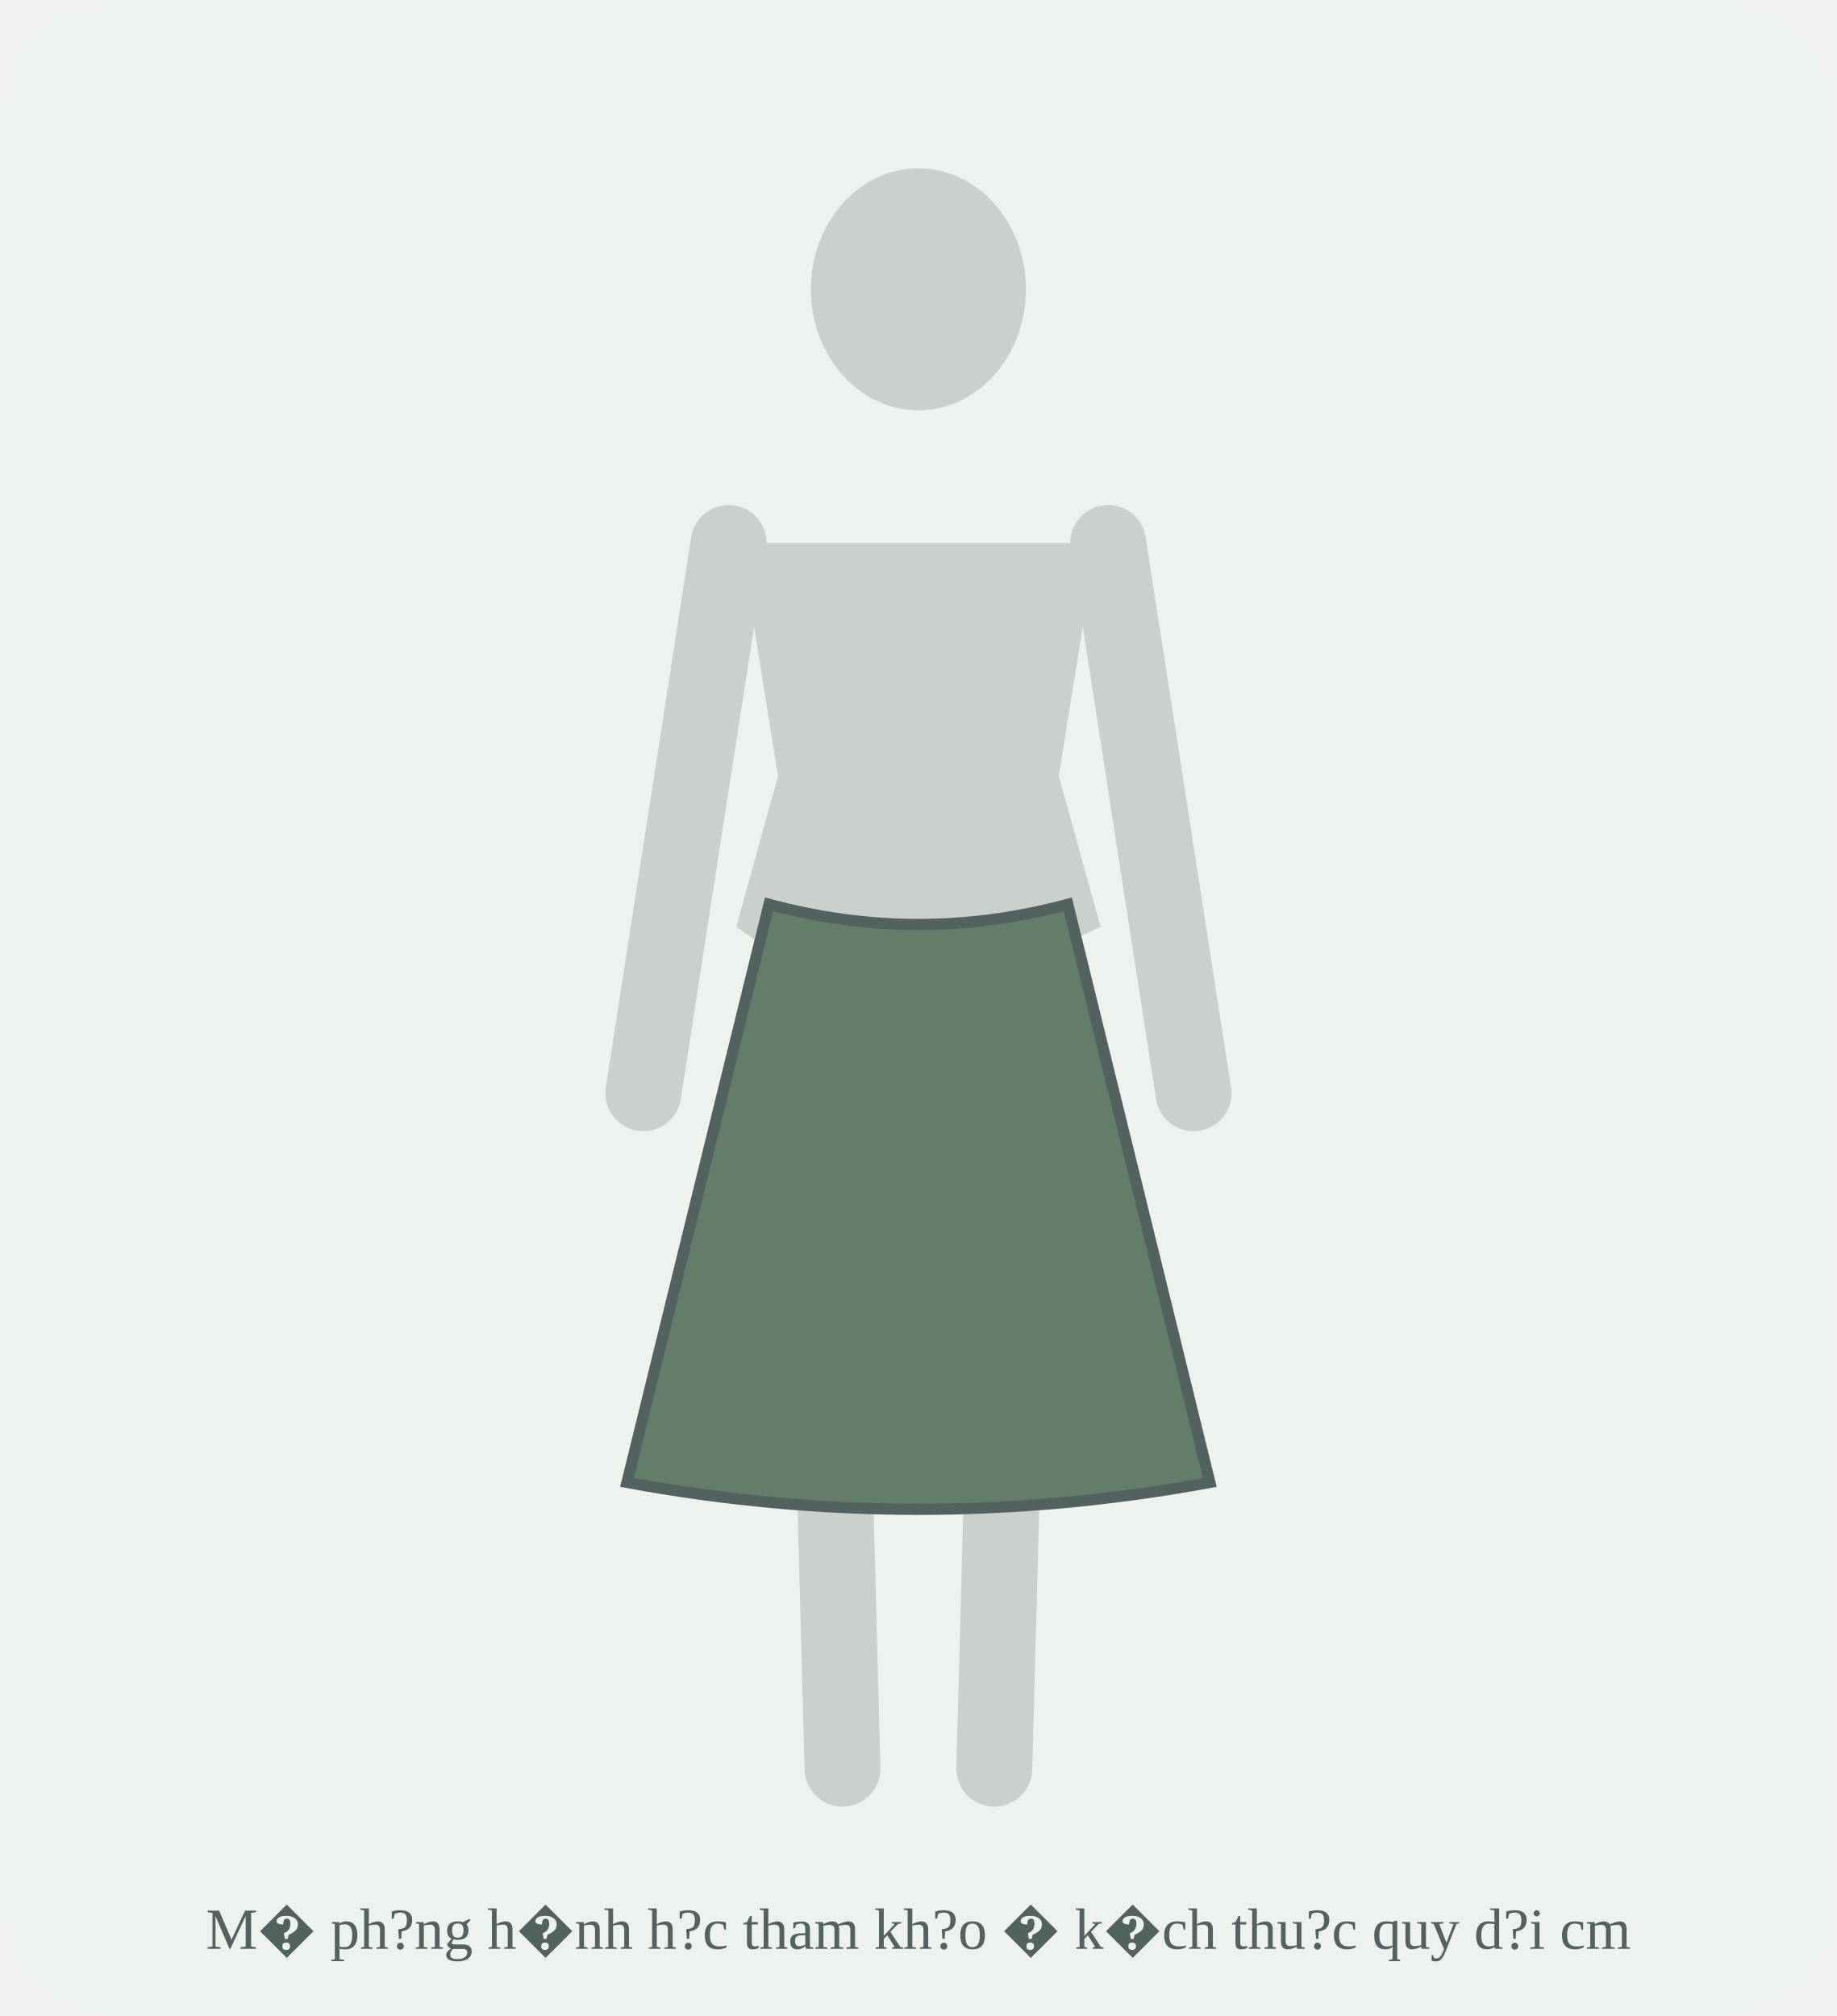
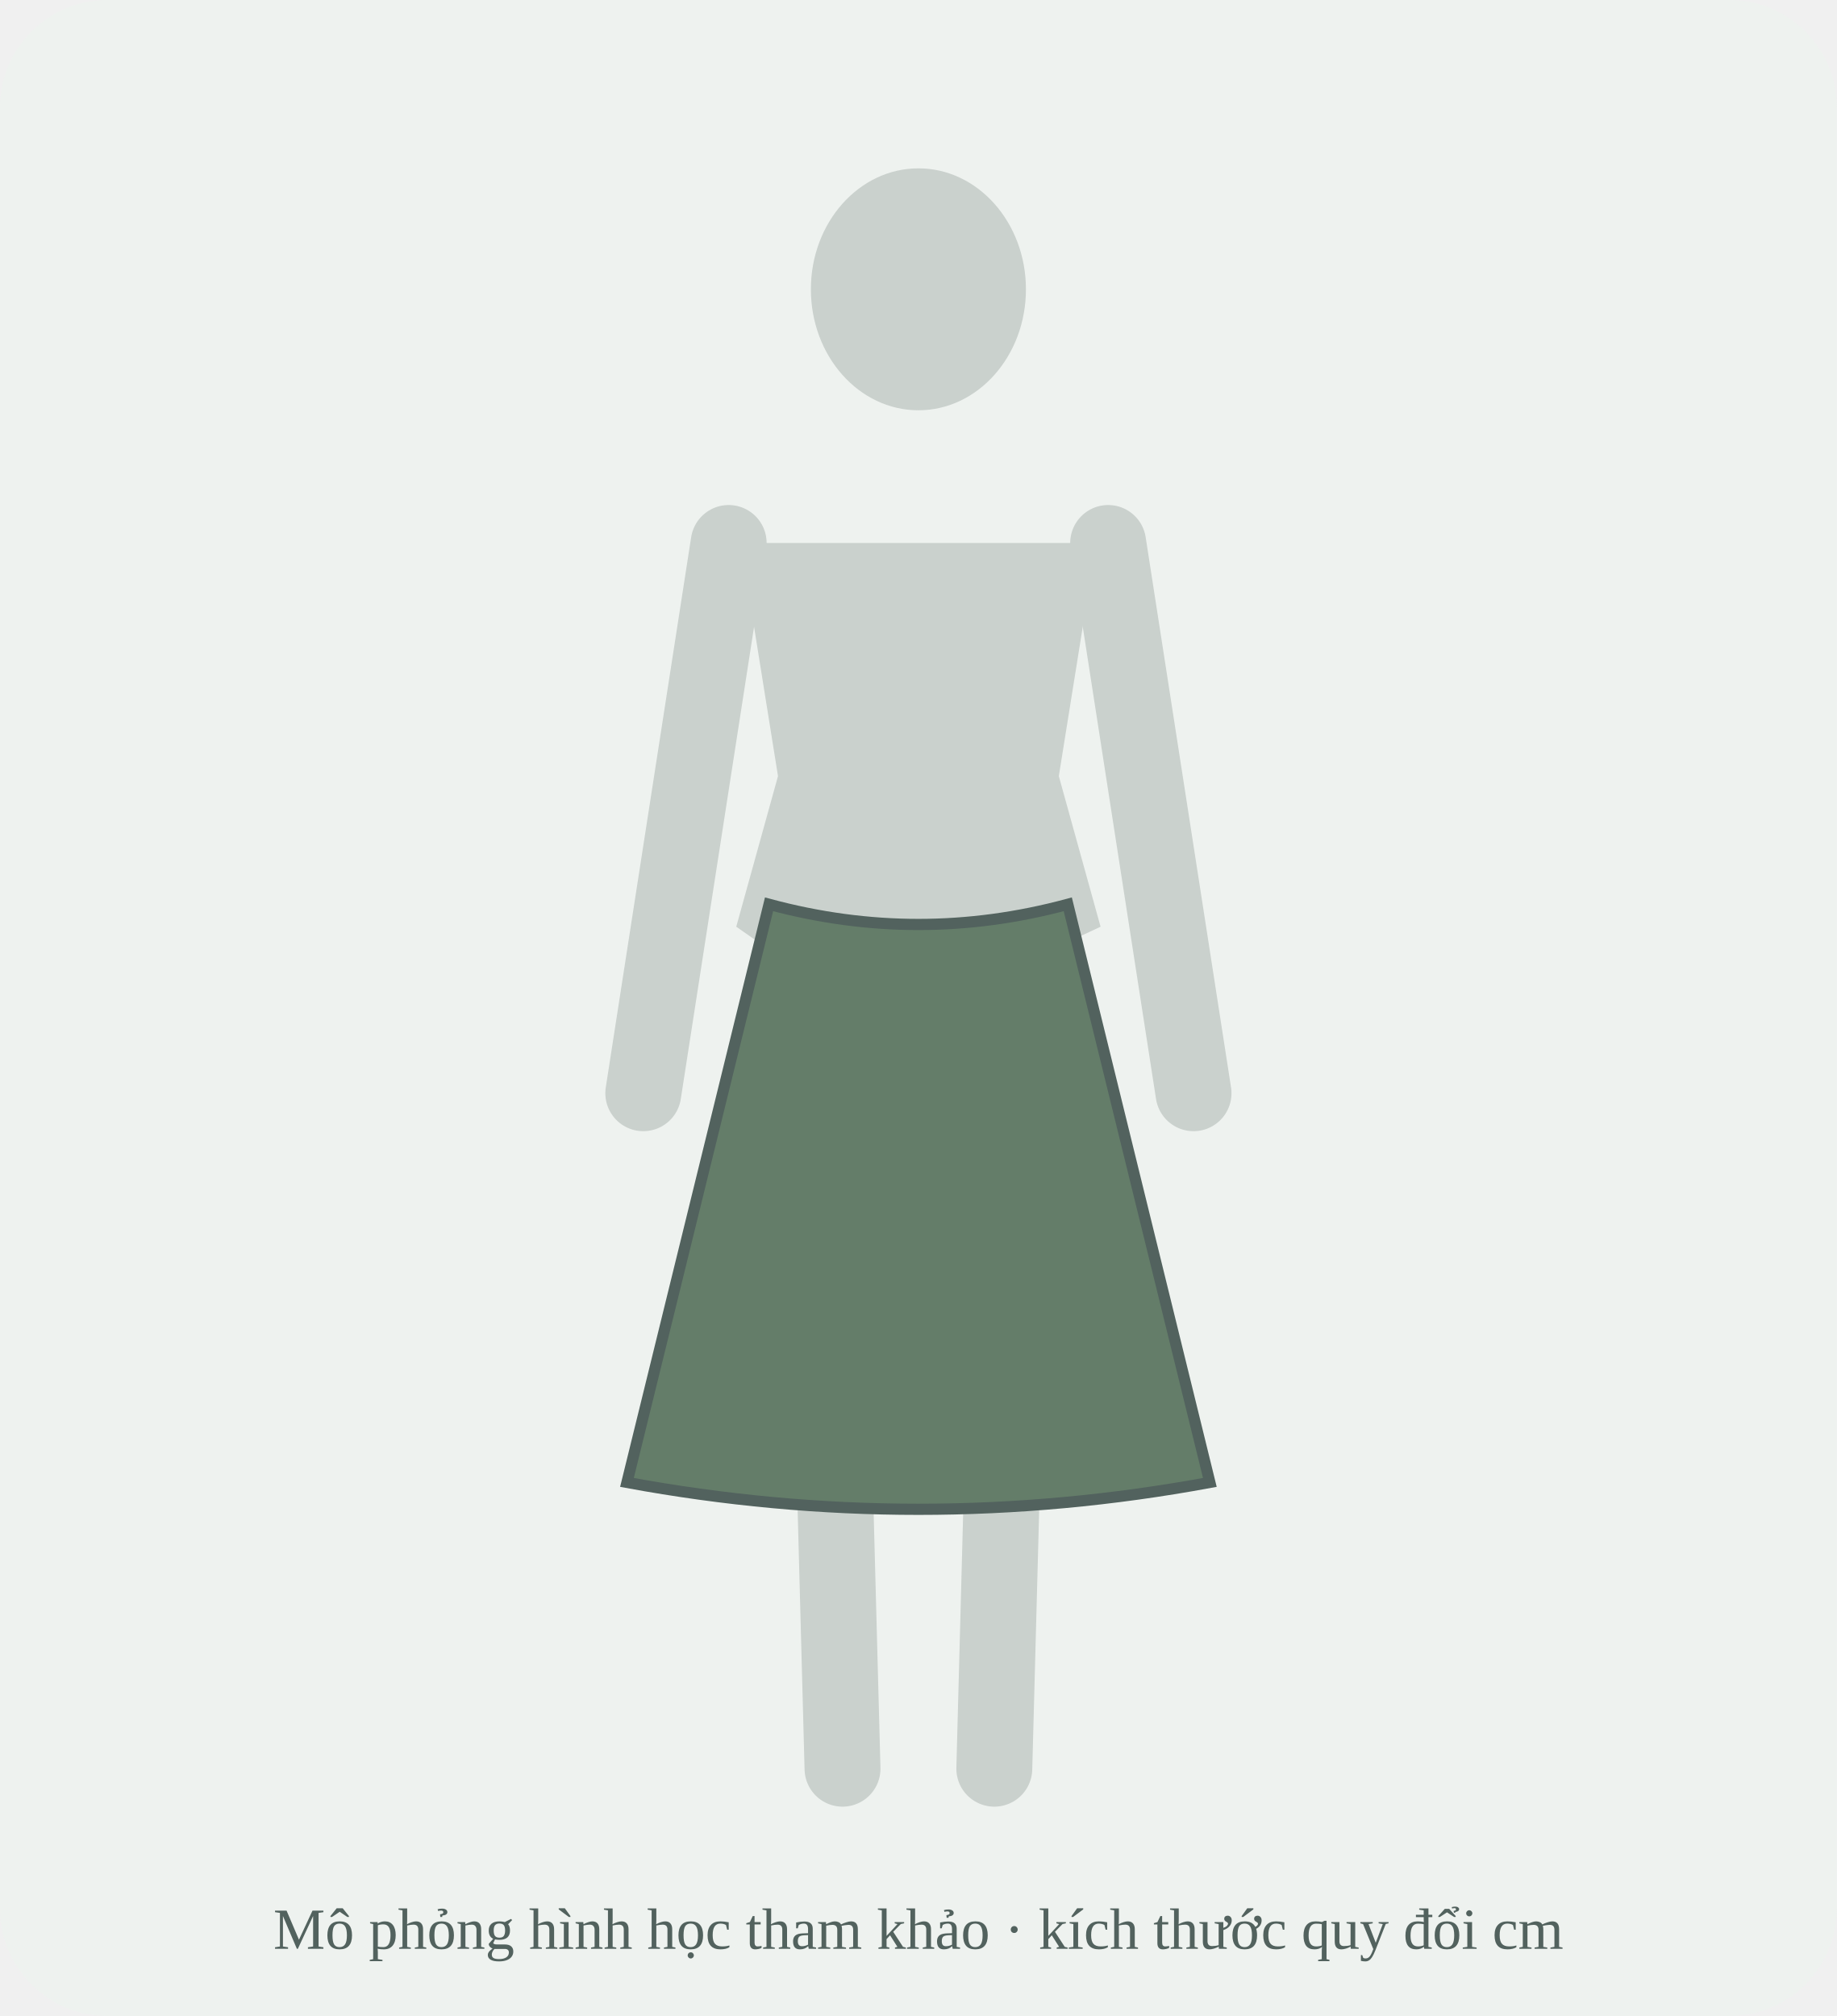
- <svg xmlns="http://www.w3.org/2000/svg" data-garment-id="tpl-skirts-2" data-garment-category="skirts" viewBox="0 0 410 450" role="img" aria-label="Ma-no-canh v� trang ph?c minh h?a theo s? do cm">
+ <svg xmlns="http://www.w3.org/2000/svg" data-garment-id="tpl-skirts-2" data-garment-category="skirts" viewBox="0 0 410 450" role="img" aria-label="Ma-nơ-canh và trang phục minh họa theo số đo cm">
  <defs>
    <pattern id="ws-stripe" width="12" height="12" patternUnits="userSpaceOnUse">
      <path d="M0 0V12" stroke="#fff" stroke-opacity=".55" stroke-width="3" />
    </pattern>
    <pattern id="ws-check" width="18" height="18" patternUnits="userSpaceOnUse">
      <path d="M0 0H18M0 0V18" stroke="#fff" stroke-opacity=".45" stroke-width="2" />
    </pattern>
    <pattern id="ws-dot" width="14" height="14" patternUnits="userSpaceOnUse">
      <circle cx="4" cy="4" r="2" fill="#fff" fill-opacity=".7" />
    </pattern>
    <pattern id="ws-wave" width="24" height="14" patternUnits="userSpaceOnUse">
      <path d="M0 7Q6 0 12 7T24 7" fill="none" stroke="#fff" stroke-opacity=".6" stroke-width="2" />
    </pattern>
  </defs>
  <rect width="410" height="450" rx="24" fill="#eef2ef" />
  <g transform="">
    <g fill="#b9c1bd" opacity=".68">
      <ellipse cx="205" cy="64.579" rx="24" ry="27" />
      <path d="M 189.16 121.2 L 162.647 121.2 L 166.882 130.958 L 173.659 173.243 L 164.341 206.855 L 197 229.624 L 191 394.8 L 180 394.8 L 197 229.624 L 245.659 206.855 L 236.341 173.243 L 243.118 130.958 L 247.353 121.2 L 220.84 121.2 Z" />
      <path d="M 162.647 121.2 L 143.588 244.024 M 247.353 121.2 L 266.412 244.024 M 200 229.624 L 185.941 315.515 L 188.059 394.8 M 210 229.624 L 224.059 315.515 L 221.941 394.8" fill="none" stroke="#b9c1bd" stroke-width="16.941" stroke-linecap="round" stroke-linejoin="round" />
    </g>
  </g>
  <g transform="">
    <g>
      <path data-garment="tpl-skirts-2" data-region="main" d="M 171.66 201.855 Q 205 210.855 238.34 201.855 L 270.054 330.899 Q 205 342.899 139.946 330.899 Z" fill="#647d69" stroke="#52625e" stroke-width="2.5" vector-effect="non-scaling-stroke" />
    </g>
  </g>
-   <text x="205" y="435" text-anchor="middle" fill="#52625e" font-size="13">M� ph?ng h�nh h?c tham kh?o � k�ch thu?c quy d?i cm</text>
+   <text x="205" y="435" text-anchor="middle" fill="#52625e" font-size="13">Mô phỏng hình học tham khảo · kích thước quy đổi cm</text>
</svg>
